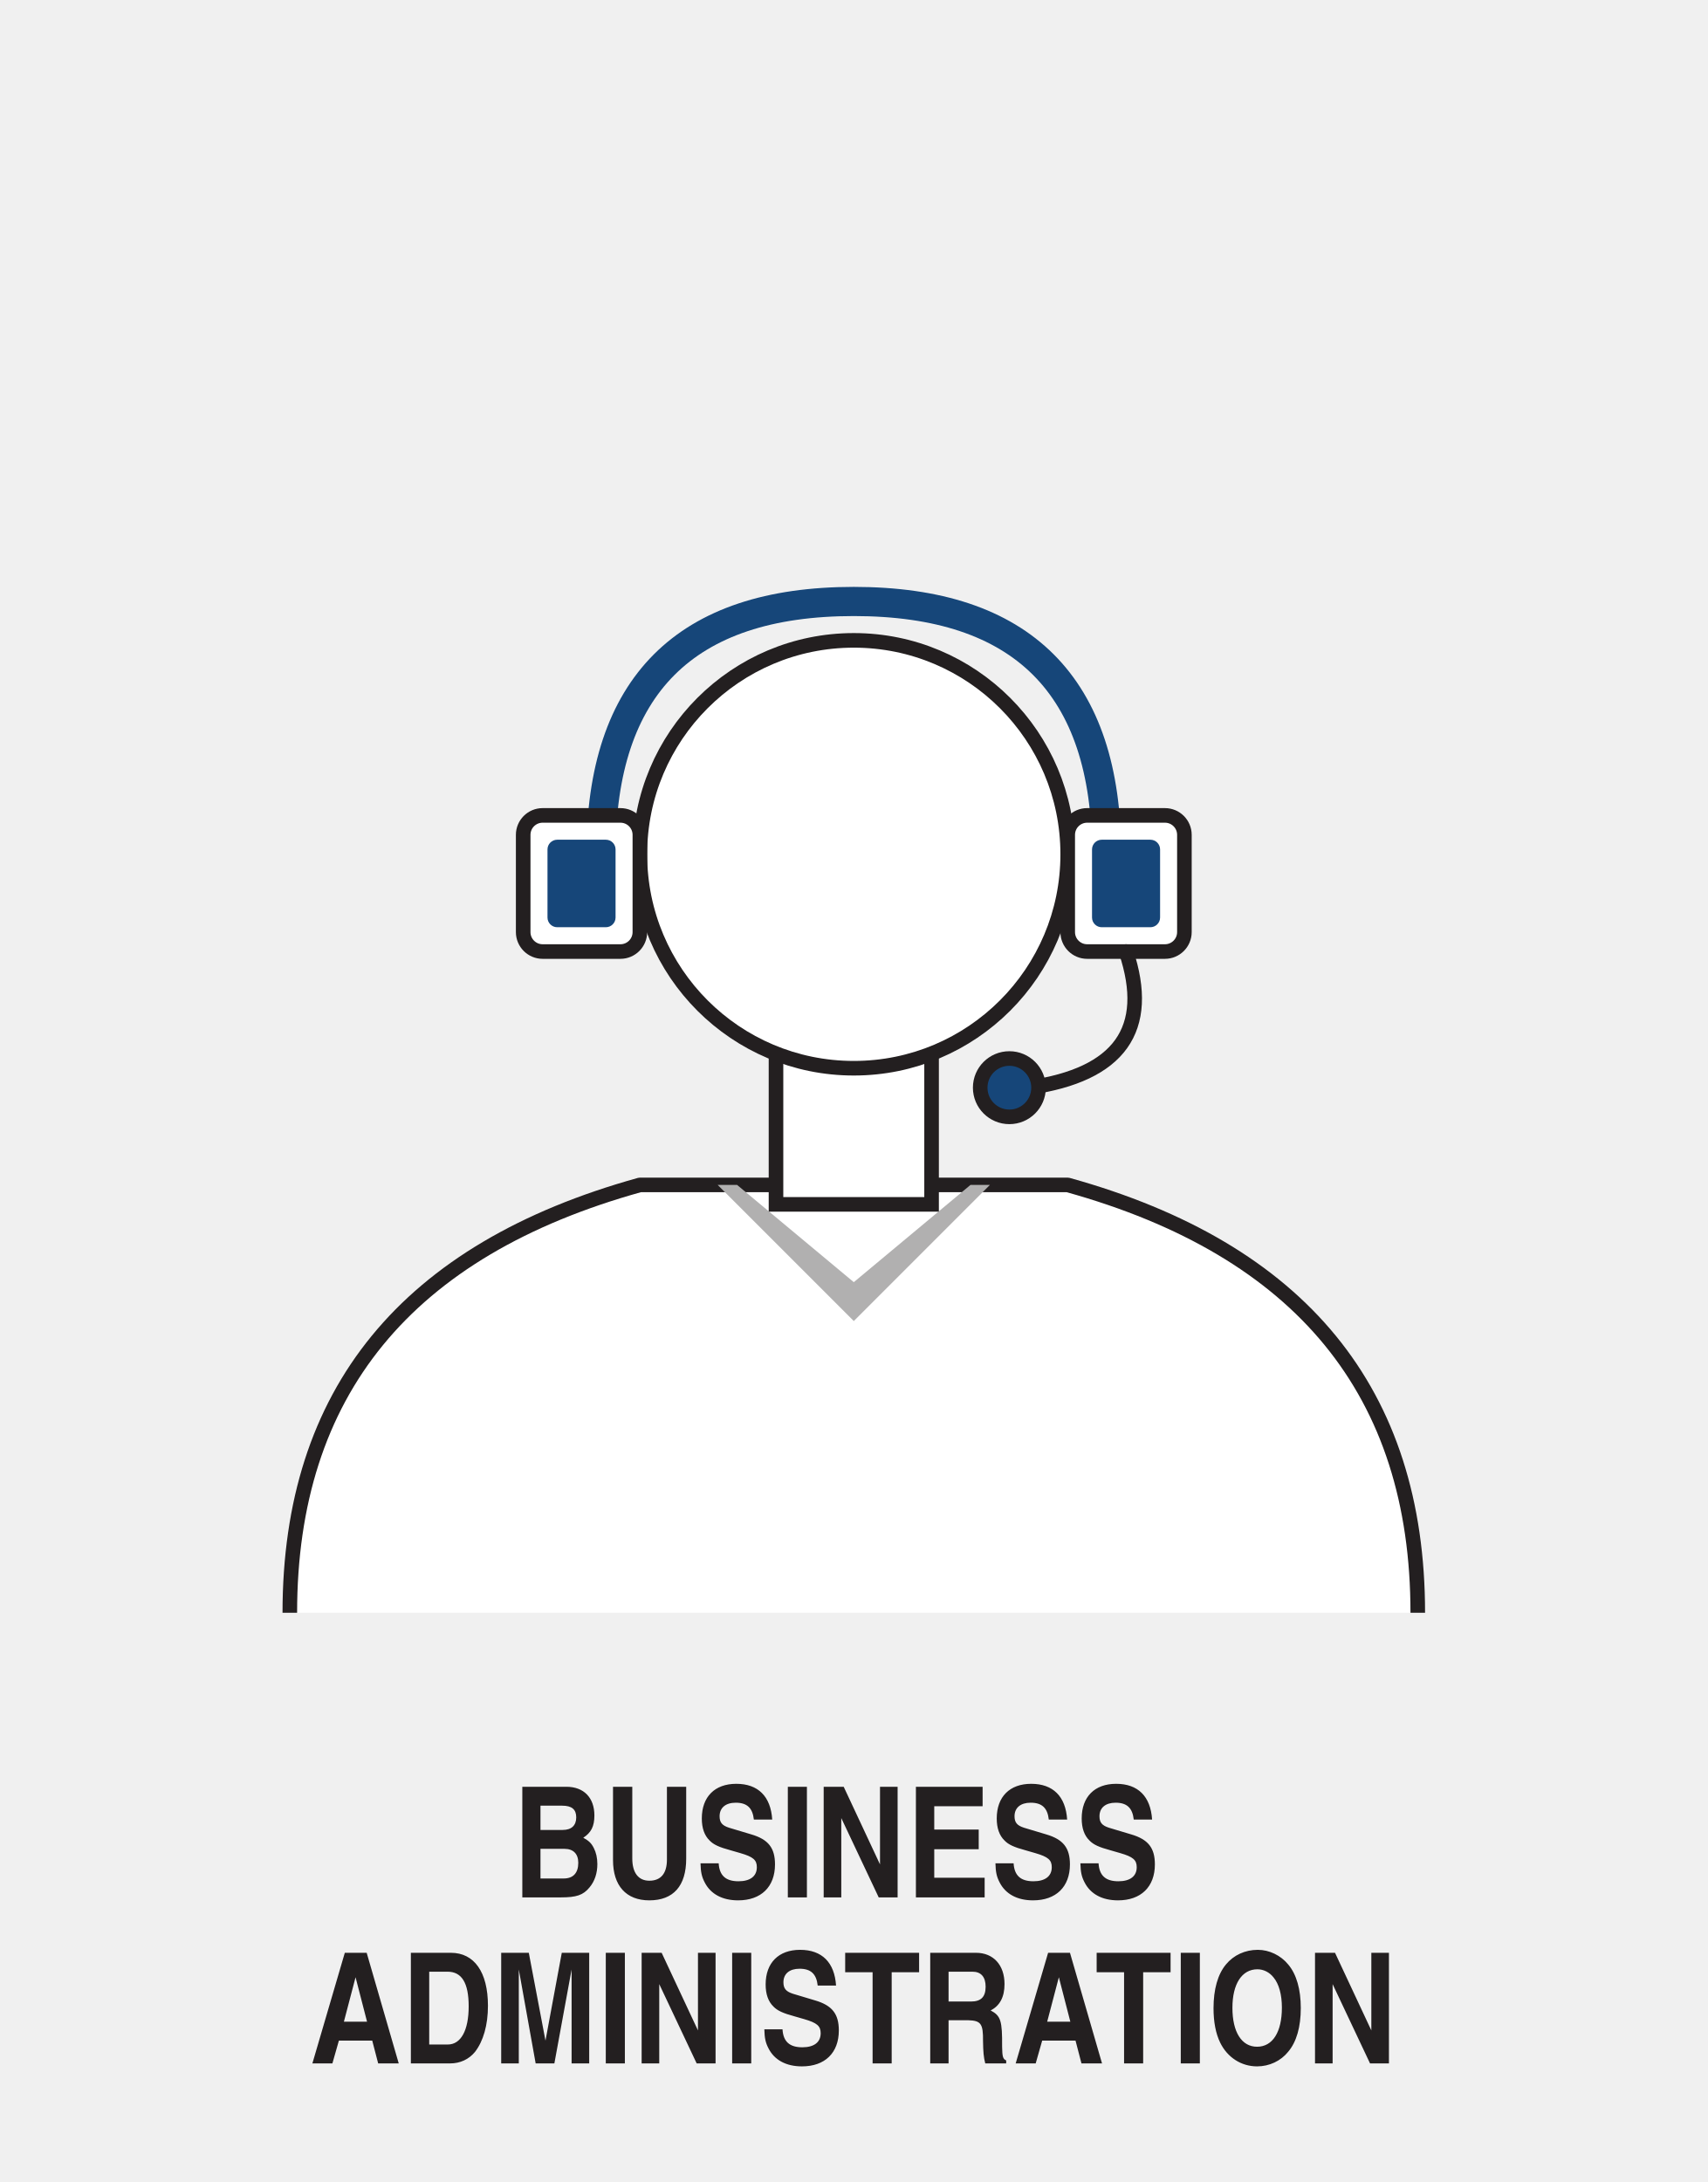
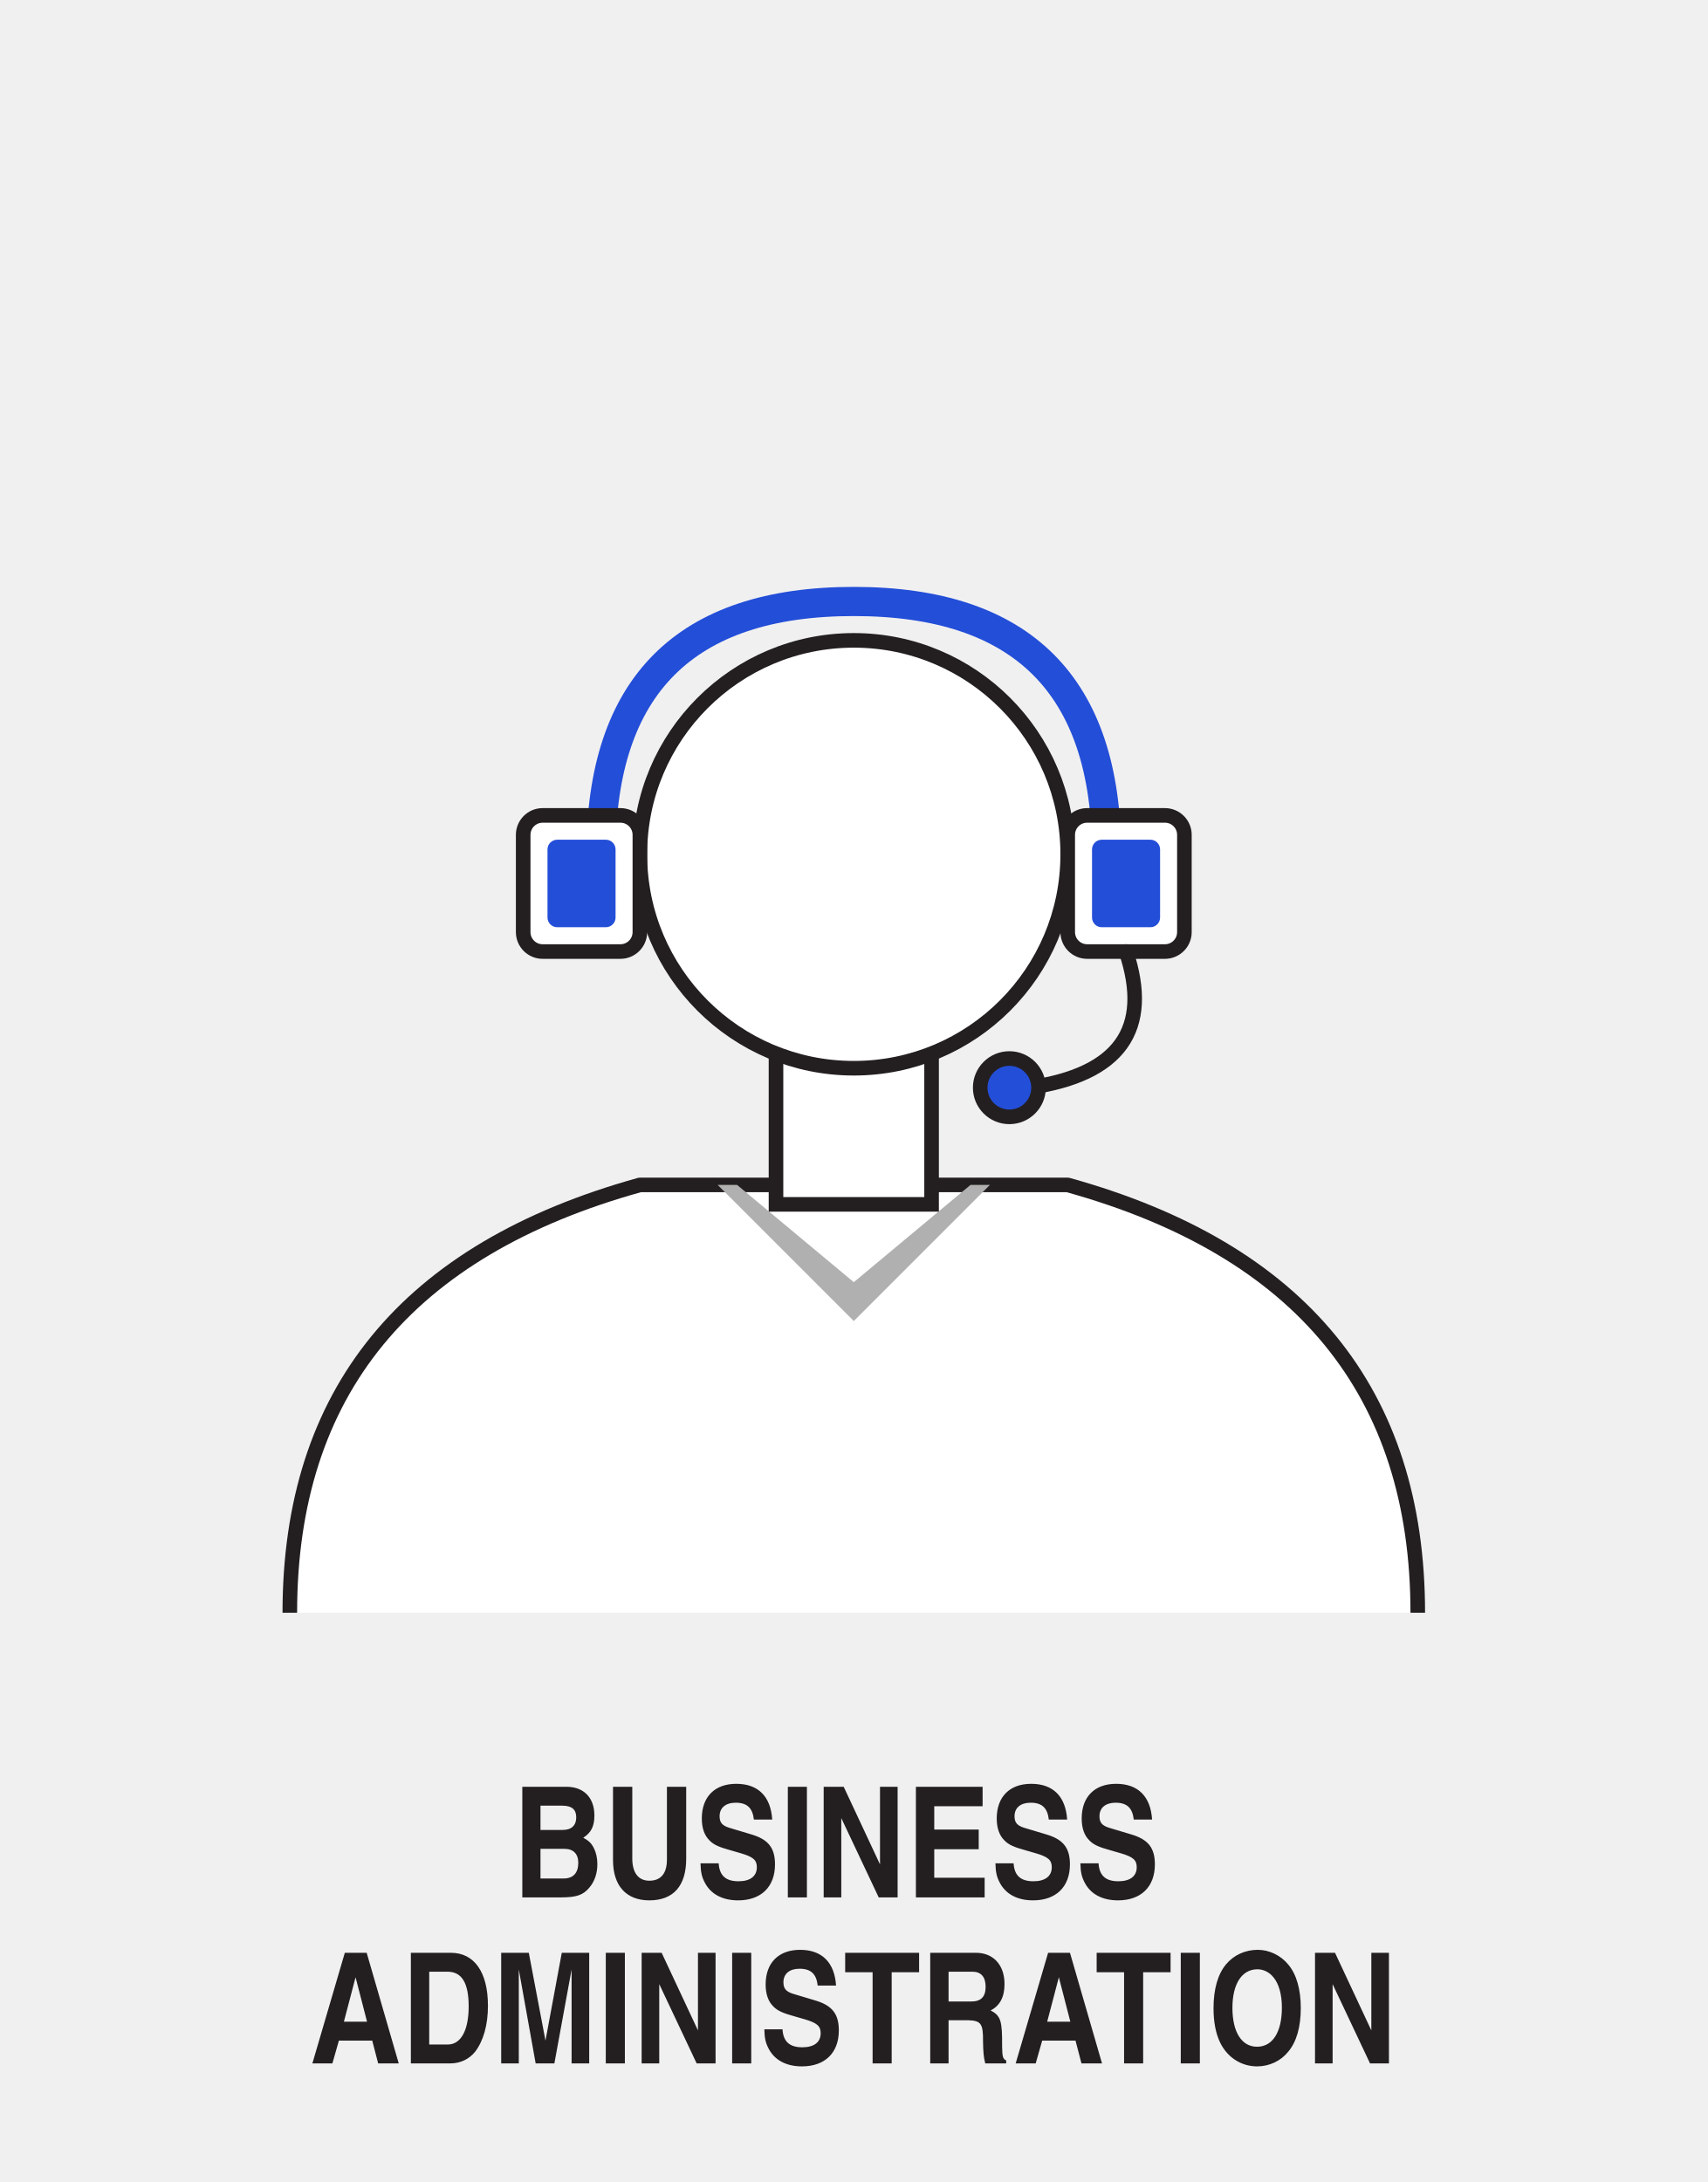
<svg xmlns="http://www.w3.org/2000/svg" class="class-icon" viewBox="0 -16 144 184" aria-label="Business Administration">
  <g transform="translate(72,120) scale(0.82) translate(-72,-122)">
    <path d="M14 122 Q14 88 50 78 L94 78 Q130 88 130 122" fill="#FFFFFF" stroke="#231F20" stroke-width="1.5" stroke-linejoin="round" />
    <path d="M58 78 L72 92 L86 78 L84 78 L72 88 L60 78 Z" fill="#B1B0B0" />
    <rect x="64" y="64" width="16" height="16" fill="#FFFFFF" stroke="#231F20" stroke-width="1.5" />
    <circle cx="72" cy="44" r="22" fill="#FFFFFF" stroke="#231F20" stroke-width="1.5" />
-     <path d="M46 44 Q46 18 72 18 Q98 18 98 44" fill="none" stroke="#164679" stroke-width="3" stroke-linecap="round" />
+     <path d="M46 44 Q46 18 72 18 Q98 18 98 44" fill="none" stroke="#234ed8" stroke-width="3" stroke-linecap="round" />
    <rect x="38" y="40" width="12" height="14" rx="2" fill="#FFFFFF" stroke="#231F20" stroke-width="1.5" />
-     <rect x="40.5" y="42.5" width="7" height="9" rx="1" fill="#164679" />
+     <rect x="40.5" y="42.5" width="7" height="9" rx="1" fill="#234ed8" />
    <rect x="94" y="40" width="12" height="14" rx="2" fill="#FFFFFF" stroke="#231F20" stroke-width="1.5" />
-     <rect x="96.5" y="42.5" width="7" height="9" rx="1" fill="#164679" />
+     <rect x="96.5" y="42.5" width="7" height="9" rx="1" fill="#234ed8" />
    <path d="M100 54 Q104 66 90 68" fill="none" stroke="#231F20" stroke-width="1.5" stroke-linecap="round" />
-     <circle cx="88" cy="68" r="3" fill="#164679" stroke="#231F20" stroke-width="1.5" />
+     <circle cx="88" cy="68" r="3" fill="#234ed8" stroke="#231F20" stroke-width="1.5" />
  </g>
  <text x="72" y="144" text-anchor="middle" font-family="'Trade Gothic LT Std Bold Condensed No. 20', 'Trade Gothic LT Std', 'TradeGothicLTStd-BdCn20', 'Trade Gothic Bold Condensed', 'Arial Narrow', 'Helvetica Condensed', sans-serif-condensed" font-size="13" font-weight="700" fill="#231F20" letter-spacing="0">
    <tspan x="72" dy="0">BUSINESS</tspan>
    <tspan x="72" dy="14">ADMINISTRATION</tspan>
  </text>
</svg>
